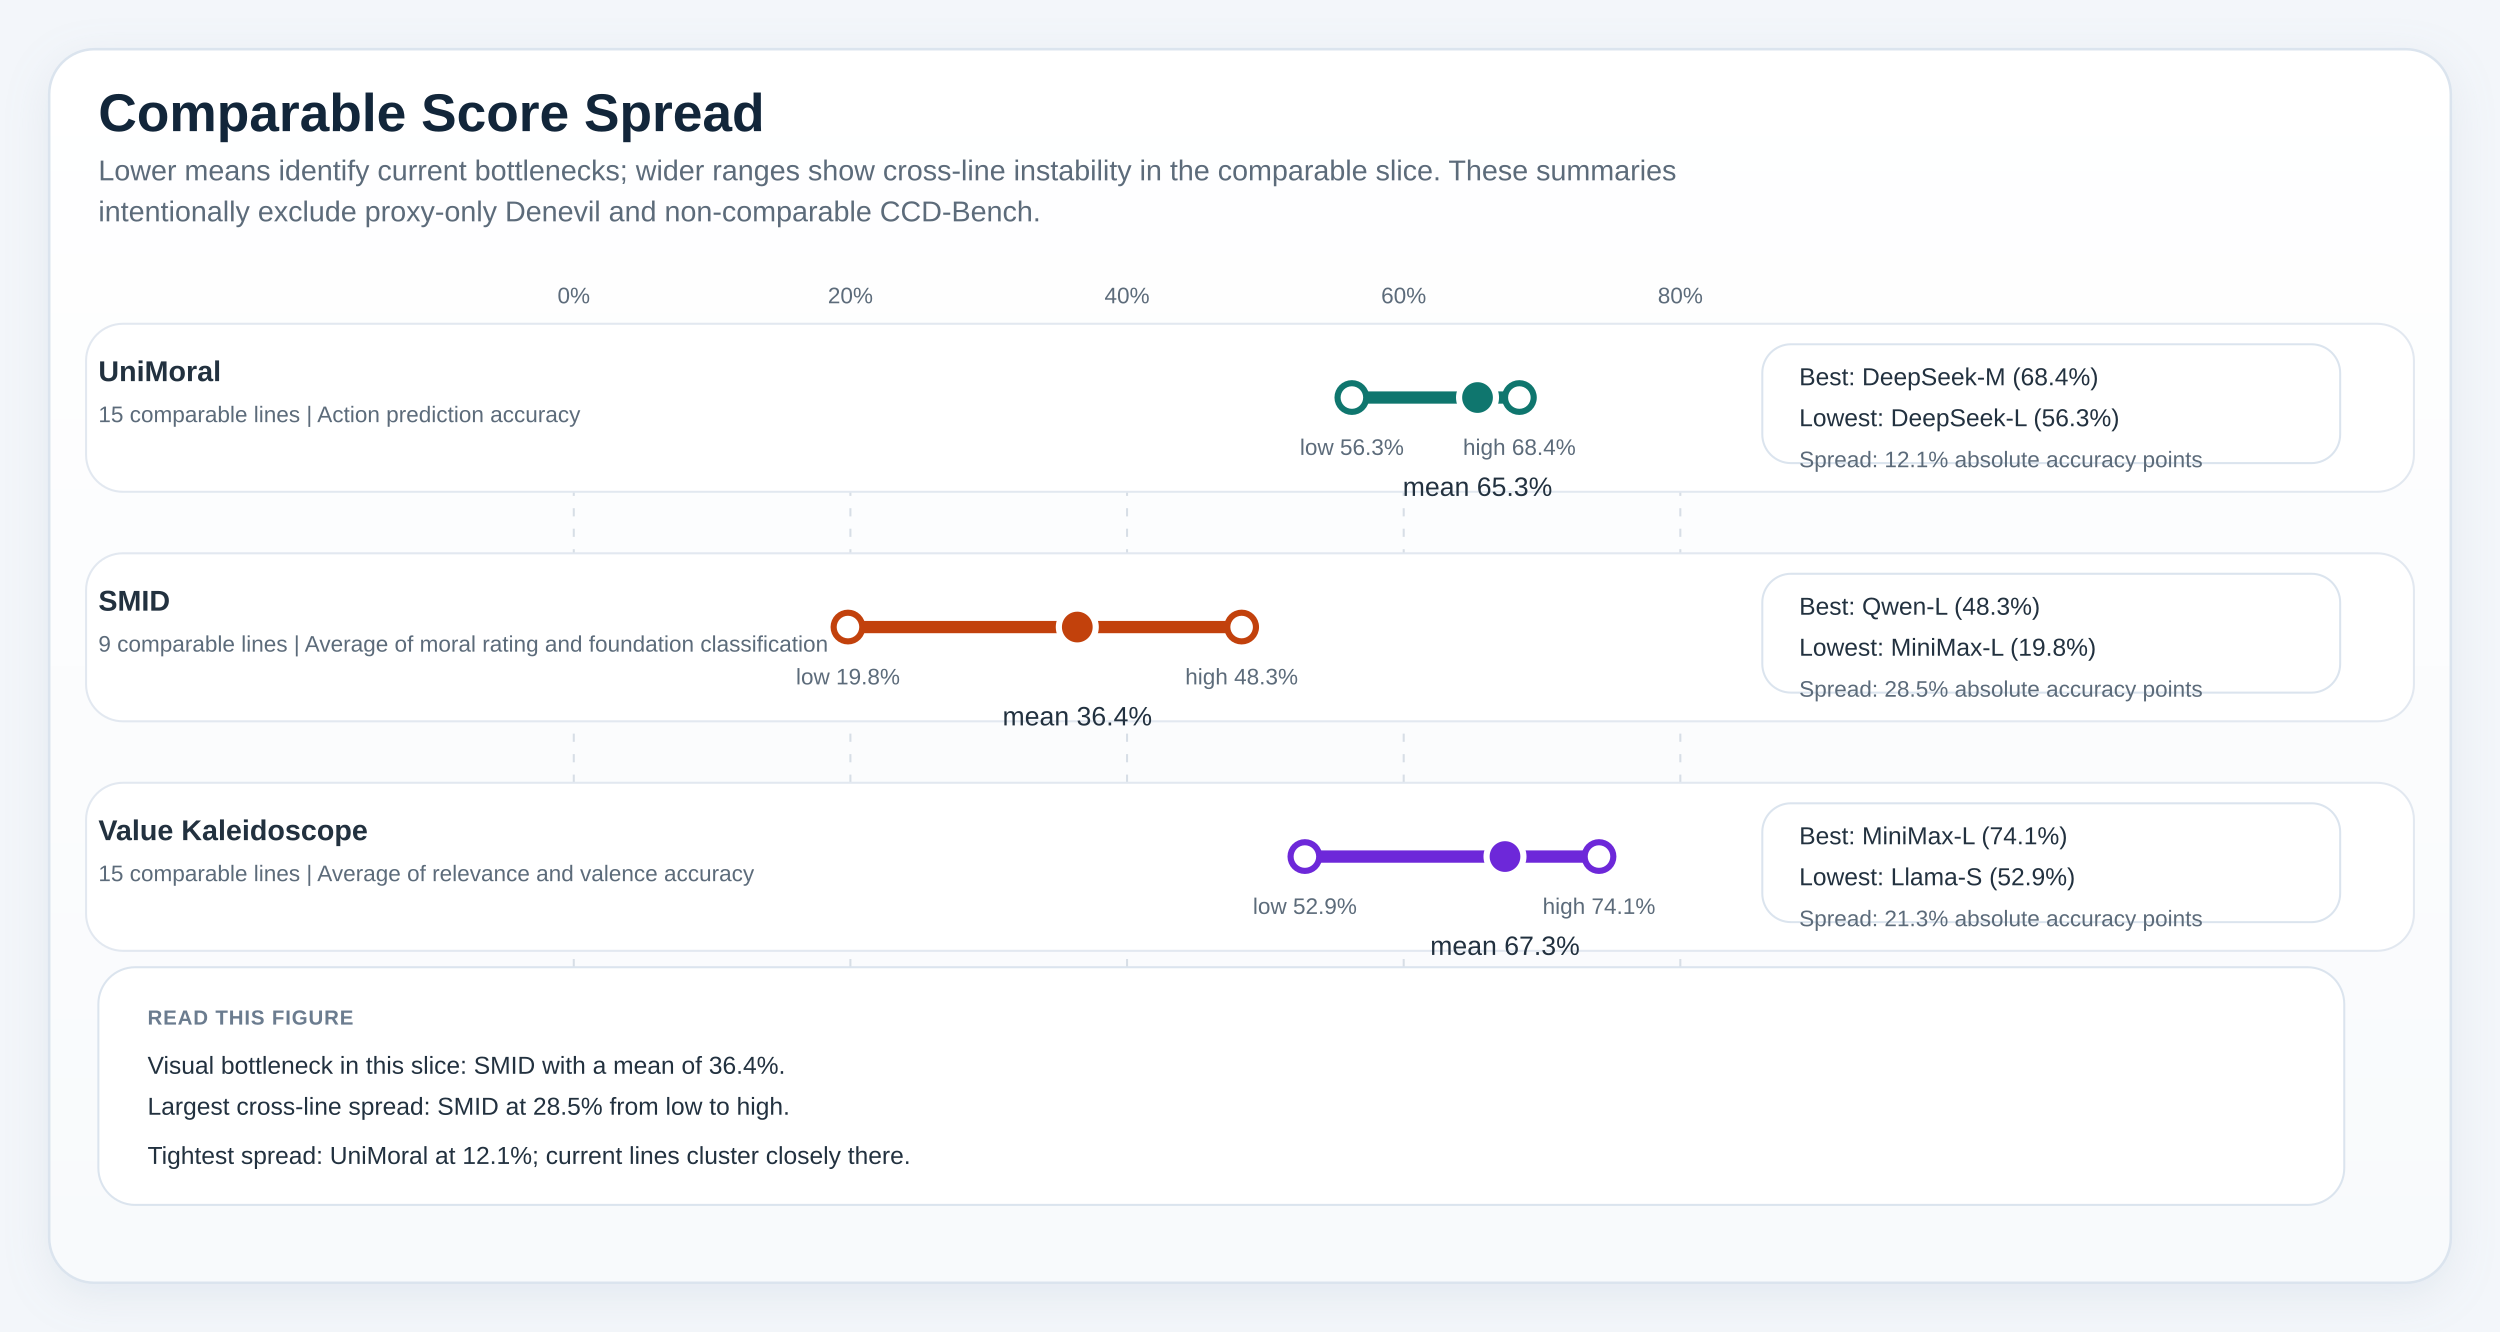
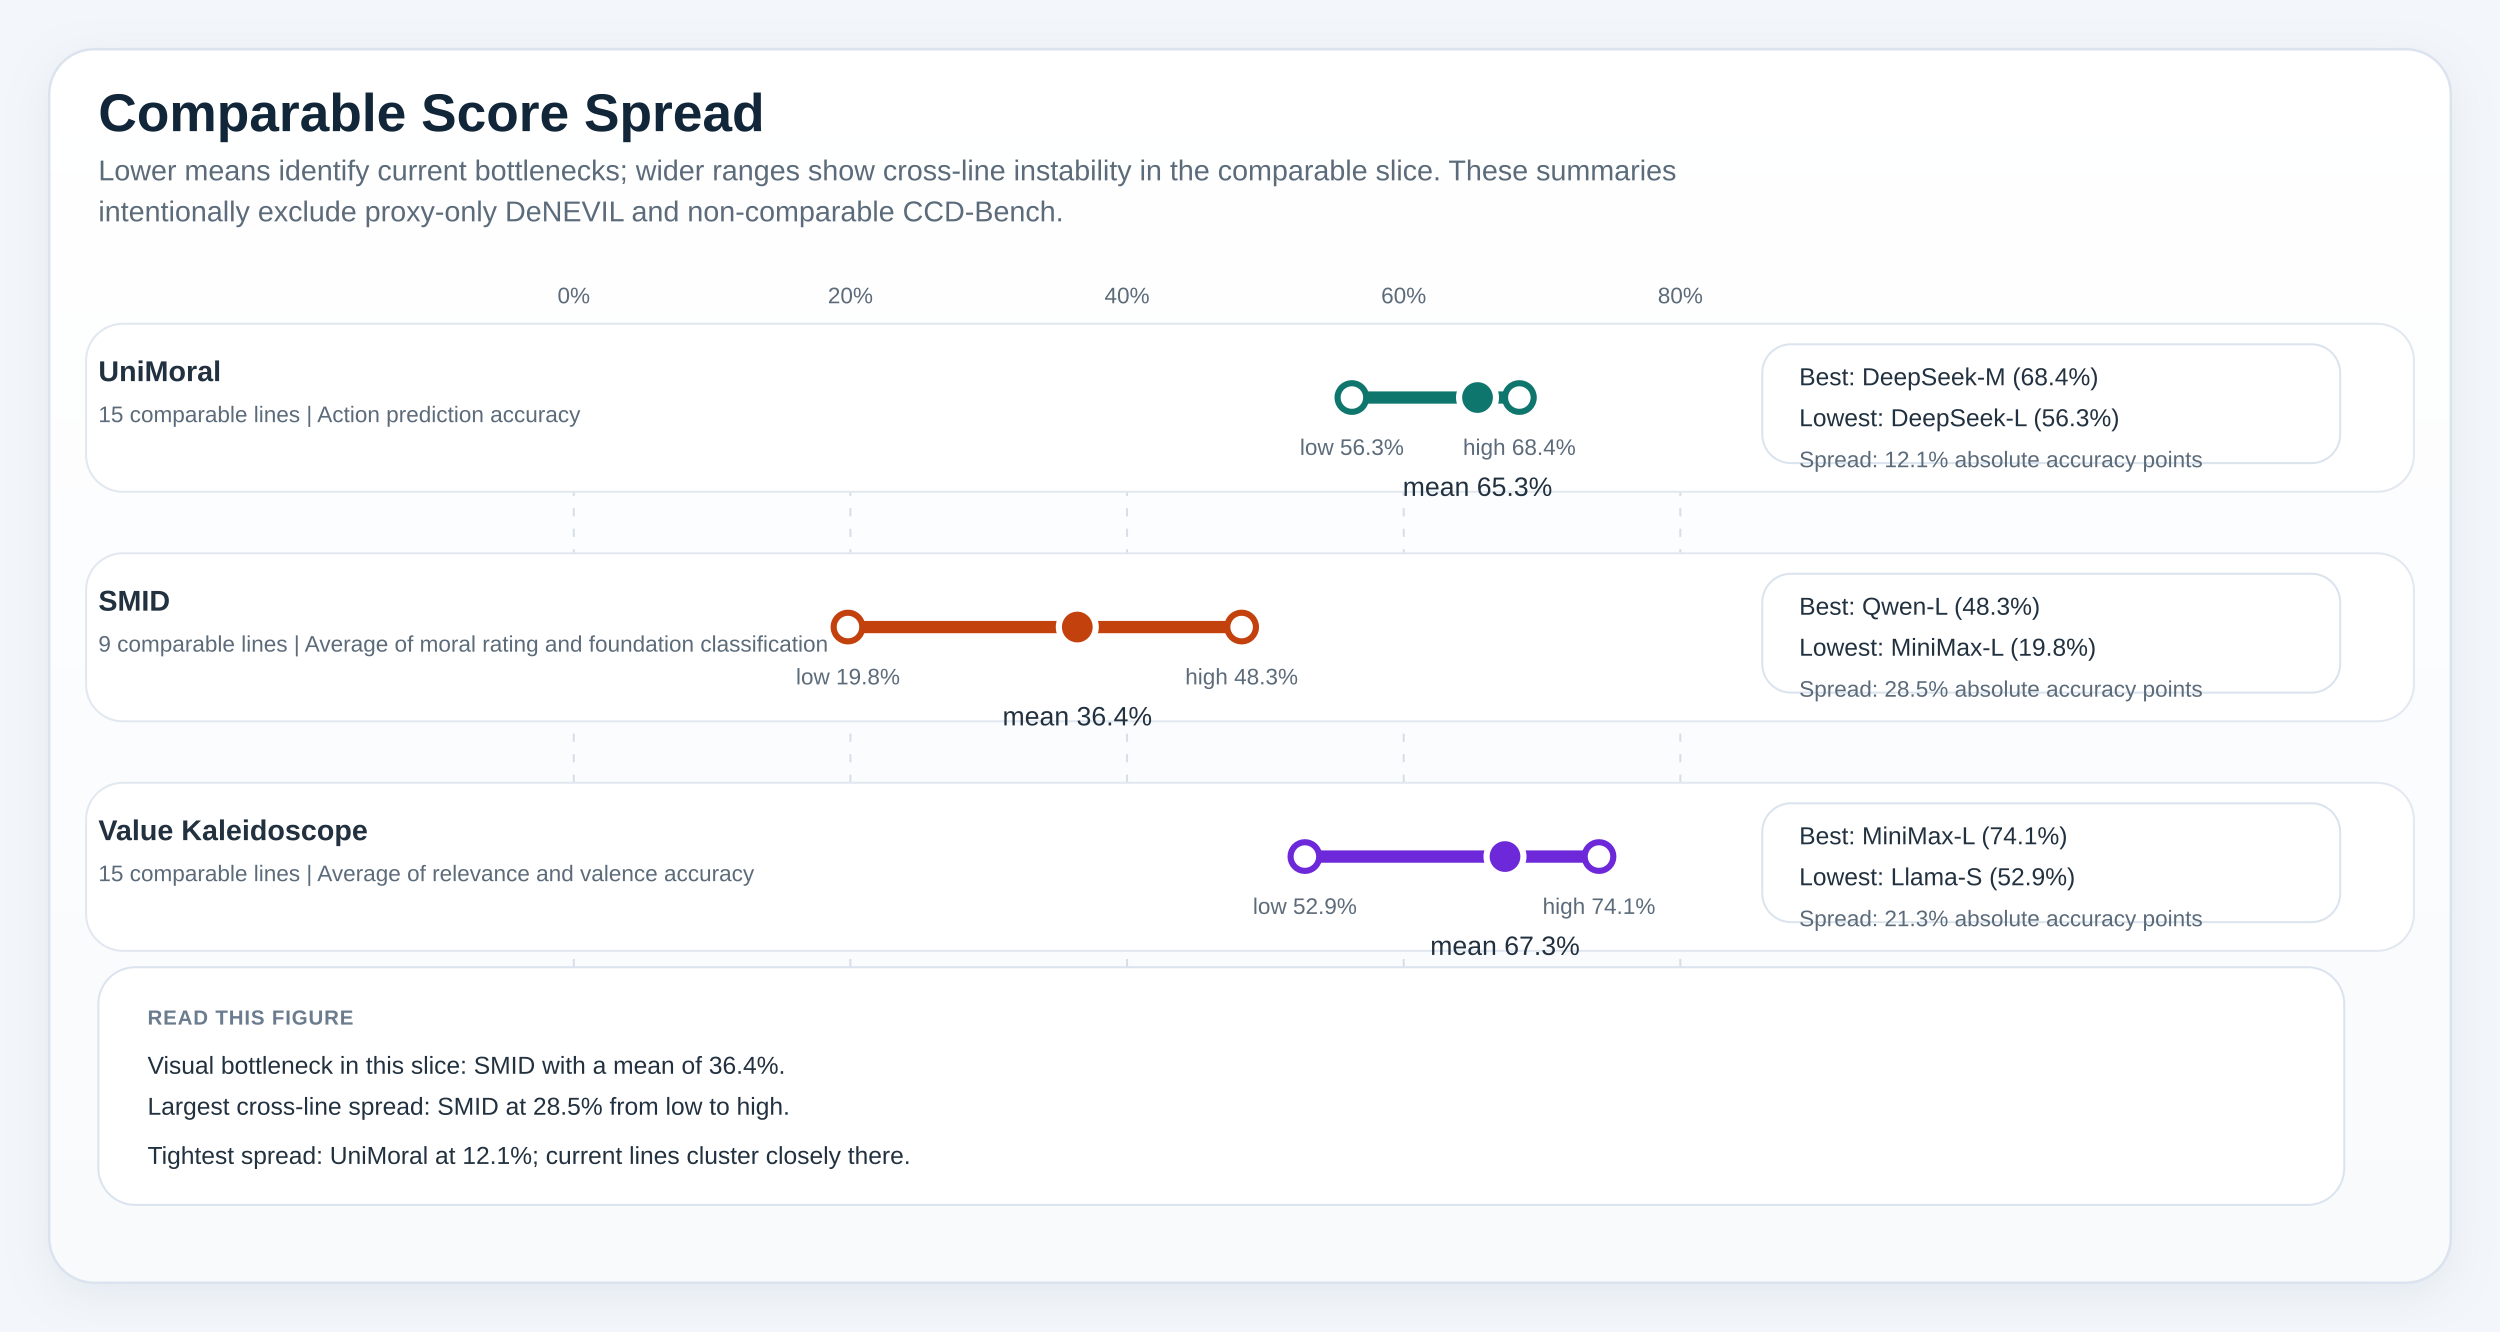
<svg xmlns="http://www.w3.org/2000/svg" viewBox="0 0 1220 650" role="img" preserveAspectRatio="xMidYMin meet" style="max-width:100%;height:auto">
  <defs>
    <linearGradient id="panelGradient" x1="0" x2="0" y1="0" y2="1">
      <stop offset="0%" stop-color="#ffffff" />
      <stop offset="100%" stop-color="#f8fafc" />
    </linearGradient>
    <pattern id="diagonalHatch" width="8" height="8" patternUnits="userSpaceOnUse" patternTransform="rotate(45)">
      <line x1="0" y1="0" x2="0" y2="8" stroke="#cdd6e1" stroke-width="3" />
    </pattern>
    <filter id="softShadow" x="-20%" y="-20%" width="140%" height="140%">
      <feDropShadow dx="0" dy="6" stdDeviation="10" flood-color="#9fb0c2" flood-opacity="0.18" />
    </filter>
    <style>
.canvas { fill: #f3f6fa; }
.title { font: 700 26px 'IBM Plex Sans', 'Helvetica Neue', Arial, sans-serif; fill: #12263a; }
.subtitle { font: 400 14px 'IBM Plex Sans', 'Helvetica Neue', Arial, sans-serif; fill: #5c6b7a; }
.axis { font: 600 14px 'IBM Plex Sans', 'Helvetica Neue', Arial, sans-serif; fill: #22313f; }
.label { font: 500 13px 'IBM Plex Sans', 'Helvetica Neue', Arial, sans-serif; fill: #22313f; }
.metric { font: 700 20px 'IBM Plex Sans', 'Helvetica Neue', Arial, sans-serif; fill: #12263a; }
.celltext { font: 700 16px 'IBM Plex Sans', 'Helvetica Neue', Arial, sans-serif; fill: #ffffff; }
.celltext-dark { font: 700 16px 'IBM Plex Sans', 'Helvetica Neue', Arial, sans-serif; fill: #173042; }
.cellsub { font: 500 11px 'IBM Plex Sans', 'Helvetica Neue', Arial, sans-serif; fill: rgba(255,255,255,0.88); }
.cellsub-dark { font: 600 11px 'IBM Plex Sans', 'Helvetica Neue', Arial, sans-serif; fill: #385062; }
.body { font: 500 12px 'IBM Plex Sans', 'Helvetica Neue', Arial, sans-serif; fill: #22313f; }
.small { font: 500 11px 'IBM Plex Sans', 'Helvetica Neue', Arial, sans-serif; fill: #5c6b7a; }
.tiny { font: 600 10px 'IBM Plex Sans', 'Helvetica Neue', Arial, sans-serif; fill: #6b7c8f; letter-spacing: 0.04em; }
.grid { fill: #ffffff; stroke: #d7dee6; stroke-width: 1.25; }
.panel { fill: url(#panelGradient); stroke: #dbe4ee; stroke-width: 1.25; filter: url(#softShadow); }
.subpanel { fill: #ffffff; stroke: #e2e8f0; stroke-width: 1; }
.legend-card { fill: #ffffff; stroke: #dbe4ee; stroke-width: 1; }
.guide { stroke: #d7dee6; stroke-width: 1; stroke-dasharray: 4 6; }
.baseline { stroke: #aab7c6; stroke-width: 1.1; }
.muted-cell { fill: #eef2f7; stroke: #d7dee6; stroke-width: 1; }
.muted-bar { fill: #ecf1f6; stroke: #d7dee6; stroke-width: 1; }
.outline { stroke: rgba(255,255,255,0.9); stroke-width: 1; }
</style>
  </defs>
  <rect x="0" y="0" width="1220" height="650" class="canvas" />
  <rect x="24" y="24" width="1172" height="602" rx="22" class="panel" />
  <text x="48" y="64" class="title">Comparable Score Spread</text>
  <text x="48" y="88" class="subtitle">Lower means identify current bottlenecks; wider ranges show cross-line instability in the comparable slice. These summaries</text>
-   <text x="48" y="108" class="subtitle">intentionally exclude proxy-only Denevil and non-comparable CCD-Bench.</text>
+   <text x="48" y="108" class="subtitle">intentionally exclude proxy-only DeNEVIL and non-comparable CCD-Bench.</text>
  <line x1="280.00" y1="158" x2="280.00" y2="512" class="guide" />
  <text x="280.00" y="148" text-anchor="middle" class="small">0%</text>
  <line x1="415.00" y1="158" x2="415.00" y2="512" class="guide" />
  <text x="415.00" y="148" text-anchor="middle" class="small">20%</text>
  <line x1="550.00" y1="158" x2="550.00" y2="512" class="guide" />
  <text x="550.00" y="148" text-anchor="middle" class="small">40%</text>
  <line x1="685.00" y1="158" x2="685.00" y2="512" class="guide" />
  <text x="685.00" y="148" text-anchor="middle" class="small">60%</text>
  <line x1="820.00" y1="158" x2="820.00" y2="512" class="guide" />
  <text x="820.00" y="148" text-anchor="middle" class="small">80%</text>
  <rect x="42" y="158" width="1136" height="82" rx="18" class="subpanel" />
  <text x="48" y="186" class="axis">UniMoral</text>
  <text x="48" y="206" class="small">15 comparable lines | Action prediction accuracy</text>
  <line x1="659.72" y1="194" x2="741.45" y2="194" stroke="#0f766e" stroke-width="6" stroke-linecap="round" />
  <circle cx="659.72" cy="194" r="7" fill="#ffffff" stroke="#0f766e" stroke-width="3" />
  <circle cx="741.45" cy="194" r="7" fill="#ffffff" stroke="#0f766e" stroke-width="3" />
  <circle cx="721.03" cy="194" r="9" fill="#0f766e" stroke="#ffffff" stroke-width="3" />
  <text x="659.72" y="222" text-anchor="middle" class="small">low 56.3%</text>
  <text x="721.03" y="242" text-anchor="middle" class="label">mean 65.3%</text>
  <text x="741.45" y="222" text-anchor="middle" class="small">high 68.4%</text>
  <rect x="860" y="168" width="282" height="58" rx="14" class="legend-card" />
  <text x="878" y="188" class="body">Best: DeepSeek-M (68.4%)</text>
  <text x="878" y="208" class="body">Lowest: DeepSeek-L (56.3%)</text>
  <text x="878" y="228" class="small">Spread: 12.1% absolute accuracy points</text>
  <rect x="42" y="270" width="1136" height="82" rx="18" class="subpanel" />
  <text x="48" y="298" class="axis">SMID</text>
  <text x="48" y="318" class="small">9 comparable lines | Average of moral rating and foundation classification</text>
  <line x1="413.81" y1="306" x2="605.91" y2="306" stroke="#c2410c" stroke-width="6" stroke-linecap="round" />
  <circle cx="413.81" cy="306" r="7" fill="#ffffff" stroke="#c2410c" stroke-width="3" />
  <circle cx="605.91" cy="306" r="7" fill="#ffffff" stroke="#c2410c" stroke-width="3" />
  <circle cx="525.72" cy="306" r="9" fill="#c2410c" stroke="#ffffff" stroke-width="3" />
  <text x="413.81" y="334" text-anchor="middle" class="small">low 19.8%</text>
  <text x="525.72" y="354" text-anchor="middle" class="label">mean 36.4%</text>
  <text x="605.91" y="334" text-anchor="middle" class="small">high 48.3%</text>
  <rect x="860" y="280" width="282" height="58" rx="14" class="legend-card" />
  <text x="878" y="300" class="body">Best: Qwen-L (48.3%)</text>
  <text x="878" y="320" class="body">Lowest: MiniMax-L (19.8%)</text>
  <text x="878" y="340" class="small">Spread: 28.5% absolute accuracy points</text>
  <rect x="42" y="382" width="1136" height="82" rx="18" class="subpanel" />
  <text x="48" y="410" class="axis">Value Kaleidoscope</text>
  <text x="48" y="430" class="small">15 comparable lines | Average of relevance and valence accuracy</text>
  <line x1="636.79" y1="418" x2="780.31" y2="418" stroke="#6d28d9" stroke-width="6" stroke-linecap="round" />
  <circle cx="636.79" cy="418" r="7" fill="#ffffff" stroke="#6d28d9" stroke-width="3" />
  <circle cx="780.31" cy="418" r="7" fill="#ffffff" stroke="#6d28d9" stroke-width="3" />
  <circle cx="734.44" cy="418" r="9" fill="#6d28d9" stroke="#ffffff" stroke-width="3" />
  <text x="636.79" y="446" text-anchor="middle" class="small">low 52.9%</text>
  <text x="734.44" y="466" text-anchor="middle" class="label">mean 67.3%</text>
  <text x="780.31" y="446" text-anchor="middle" class="small">high 74.1%</text>
  <rect x="860" y="392" width="282" height="58" rx="14" class="legend-card" />
  <text x="878" y="412" class="body">Best: MiniMax-L (74.1%)</text>
  <text x="878" y="432" class="body">Lowest: Llama-S (52.9%)</text>
  <text x="878" y="452" class="small">Spread: 21.3% absolute accuracy points</text>
  <rect x="48" y="472" width="1096" height="116" rx="18" class="legend-card" />
  <text x="72" y="500" class="tiny">READ THIS FIGURE</text>
  <text x="72" y="524" class="body">Visual bottleneck in this slice: SMID with a mean of 36.4%.</text>
  <text x="72" y="544" class="body">Largest cross-line spread: SMID at 28.5% from low to high.</text>
  <text x="72" y="568" class="body">Tightest spread: UniMoral at 12.1%; current lines cluster closely there.</text>
</svg>
